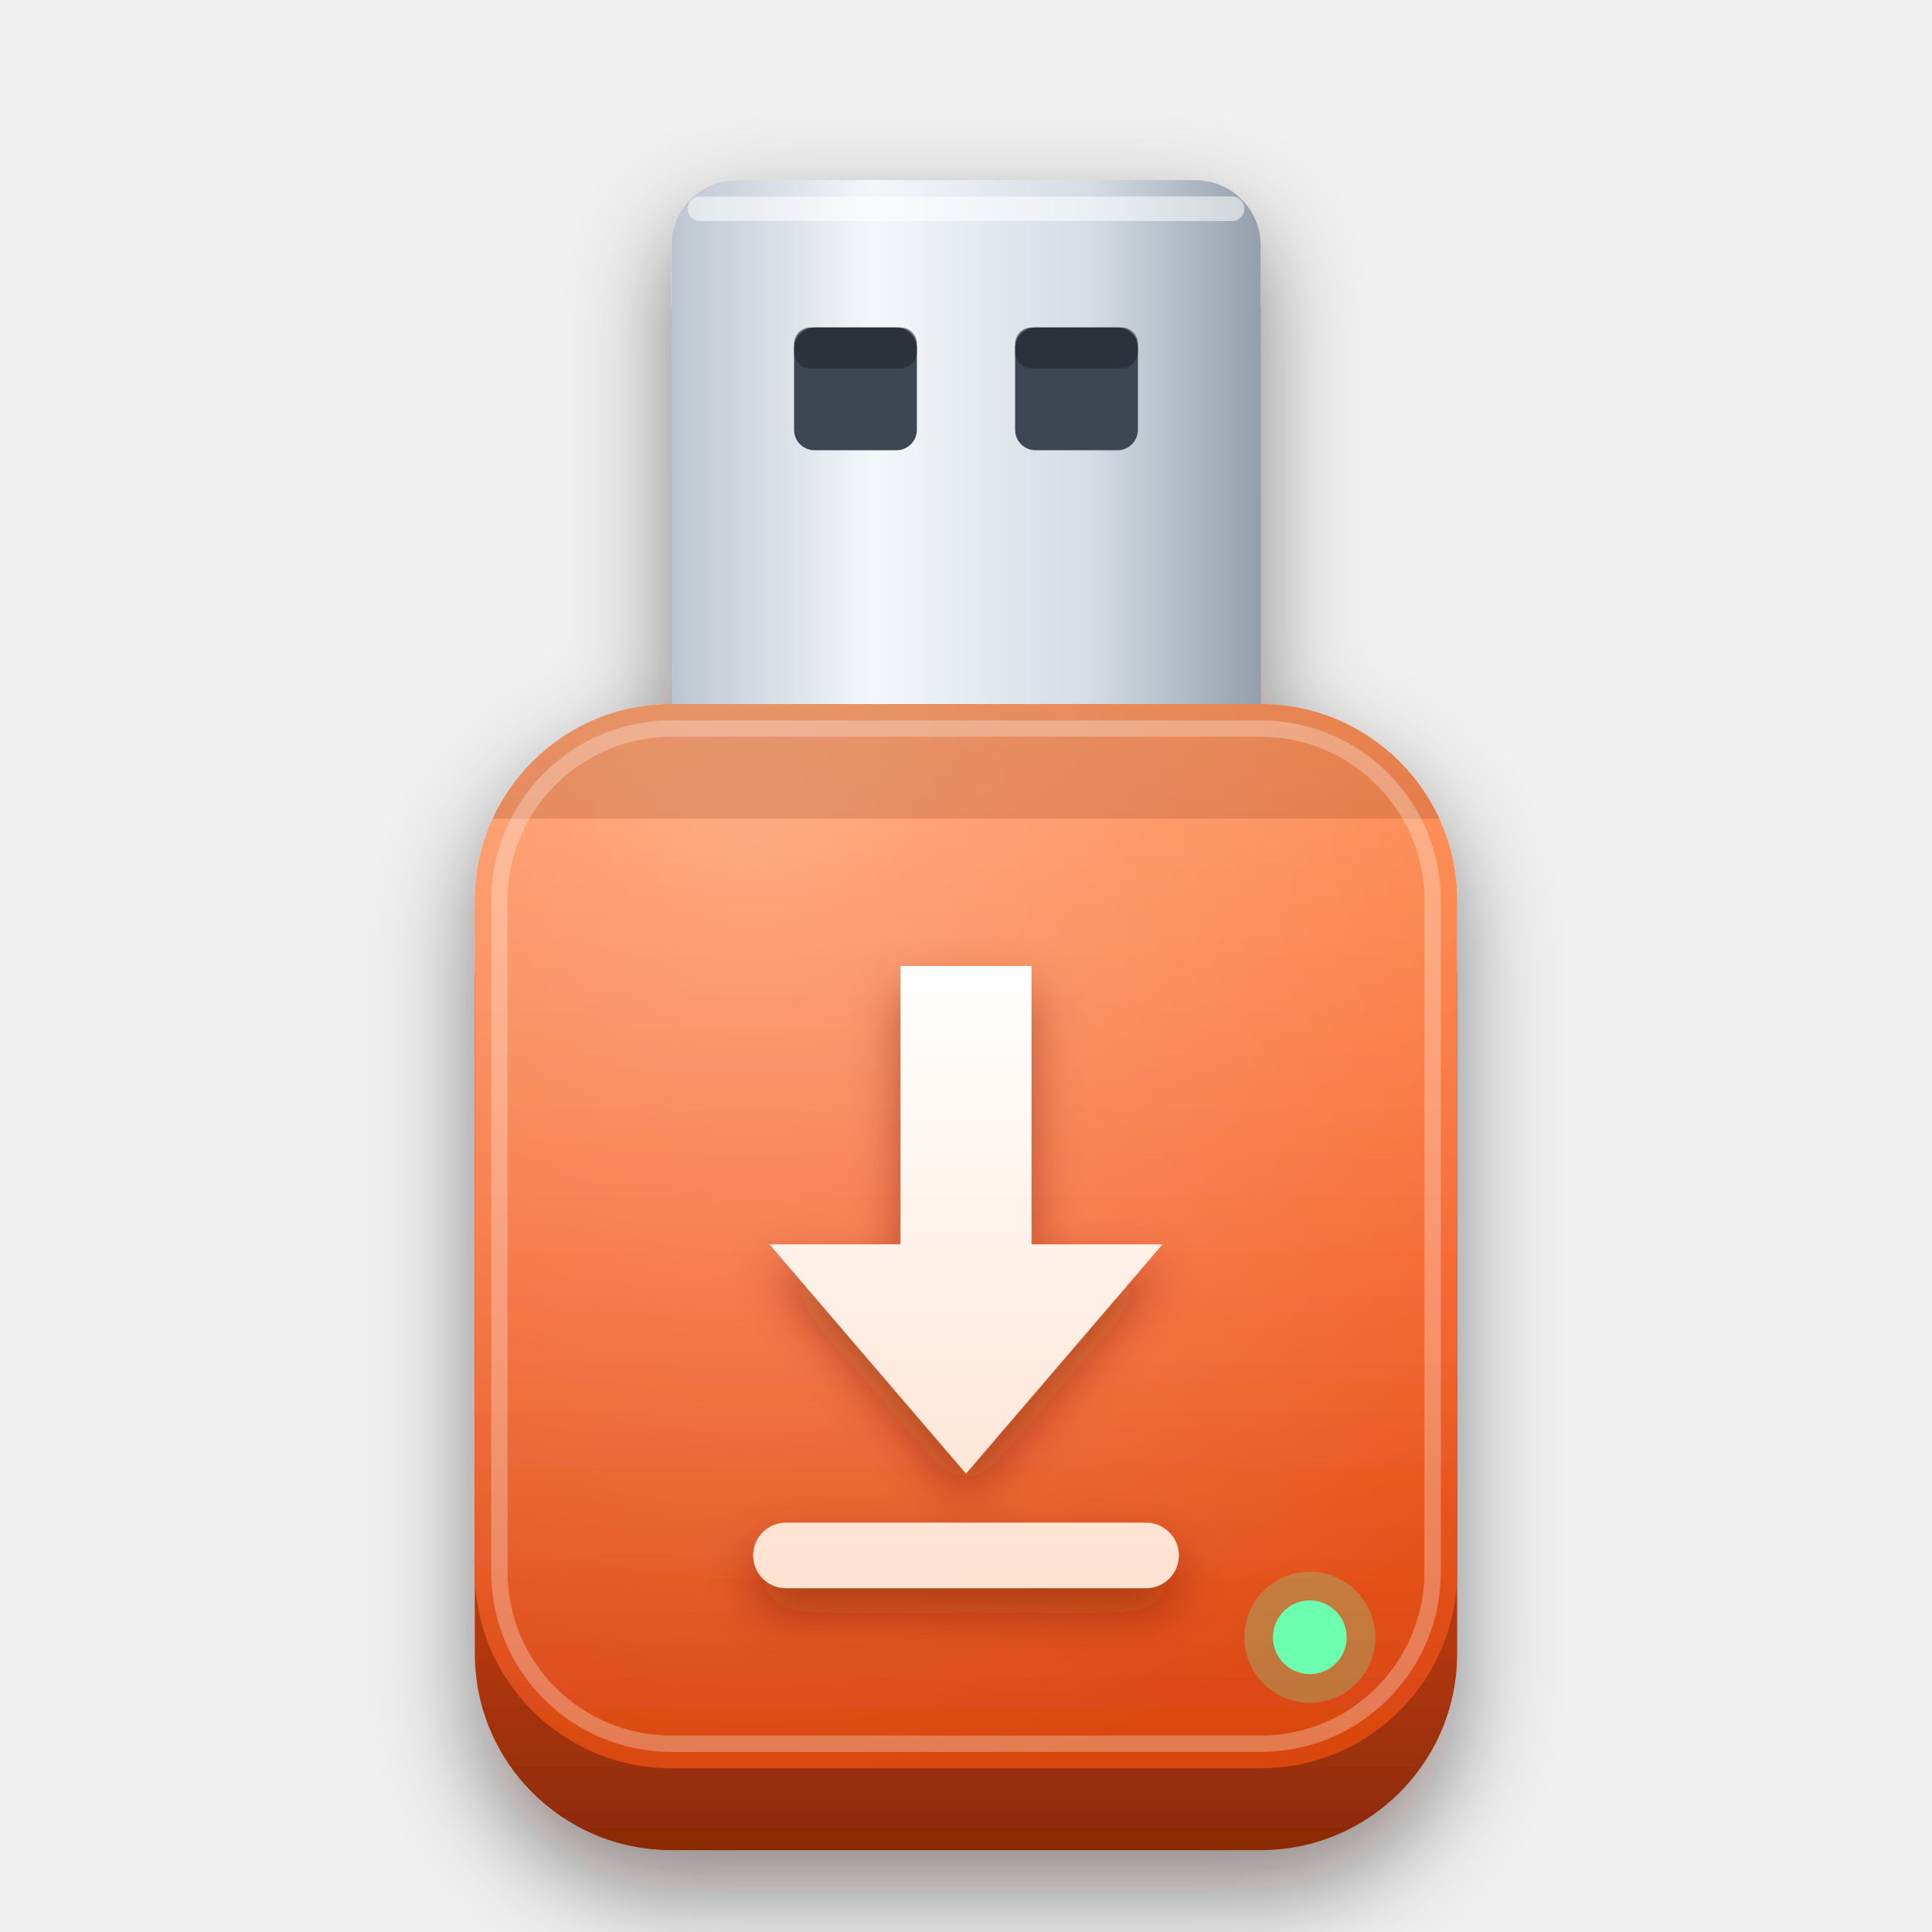
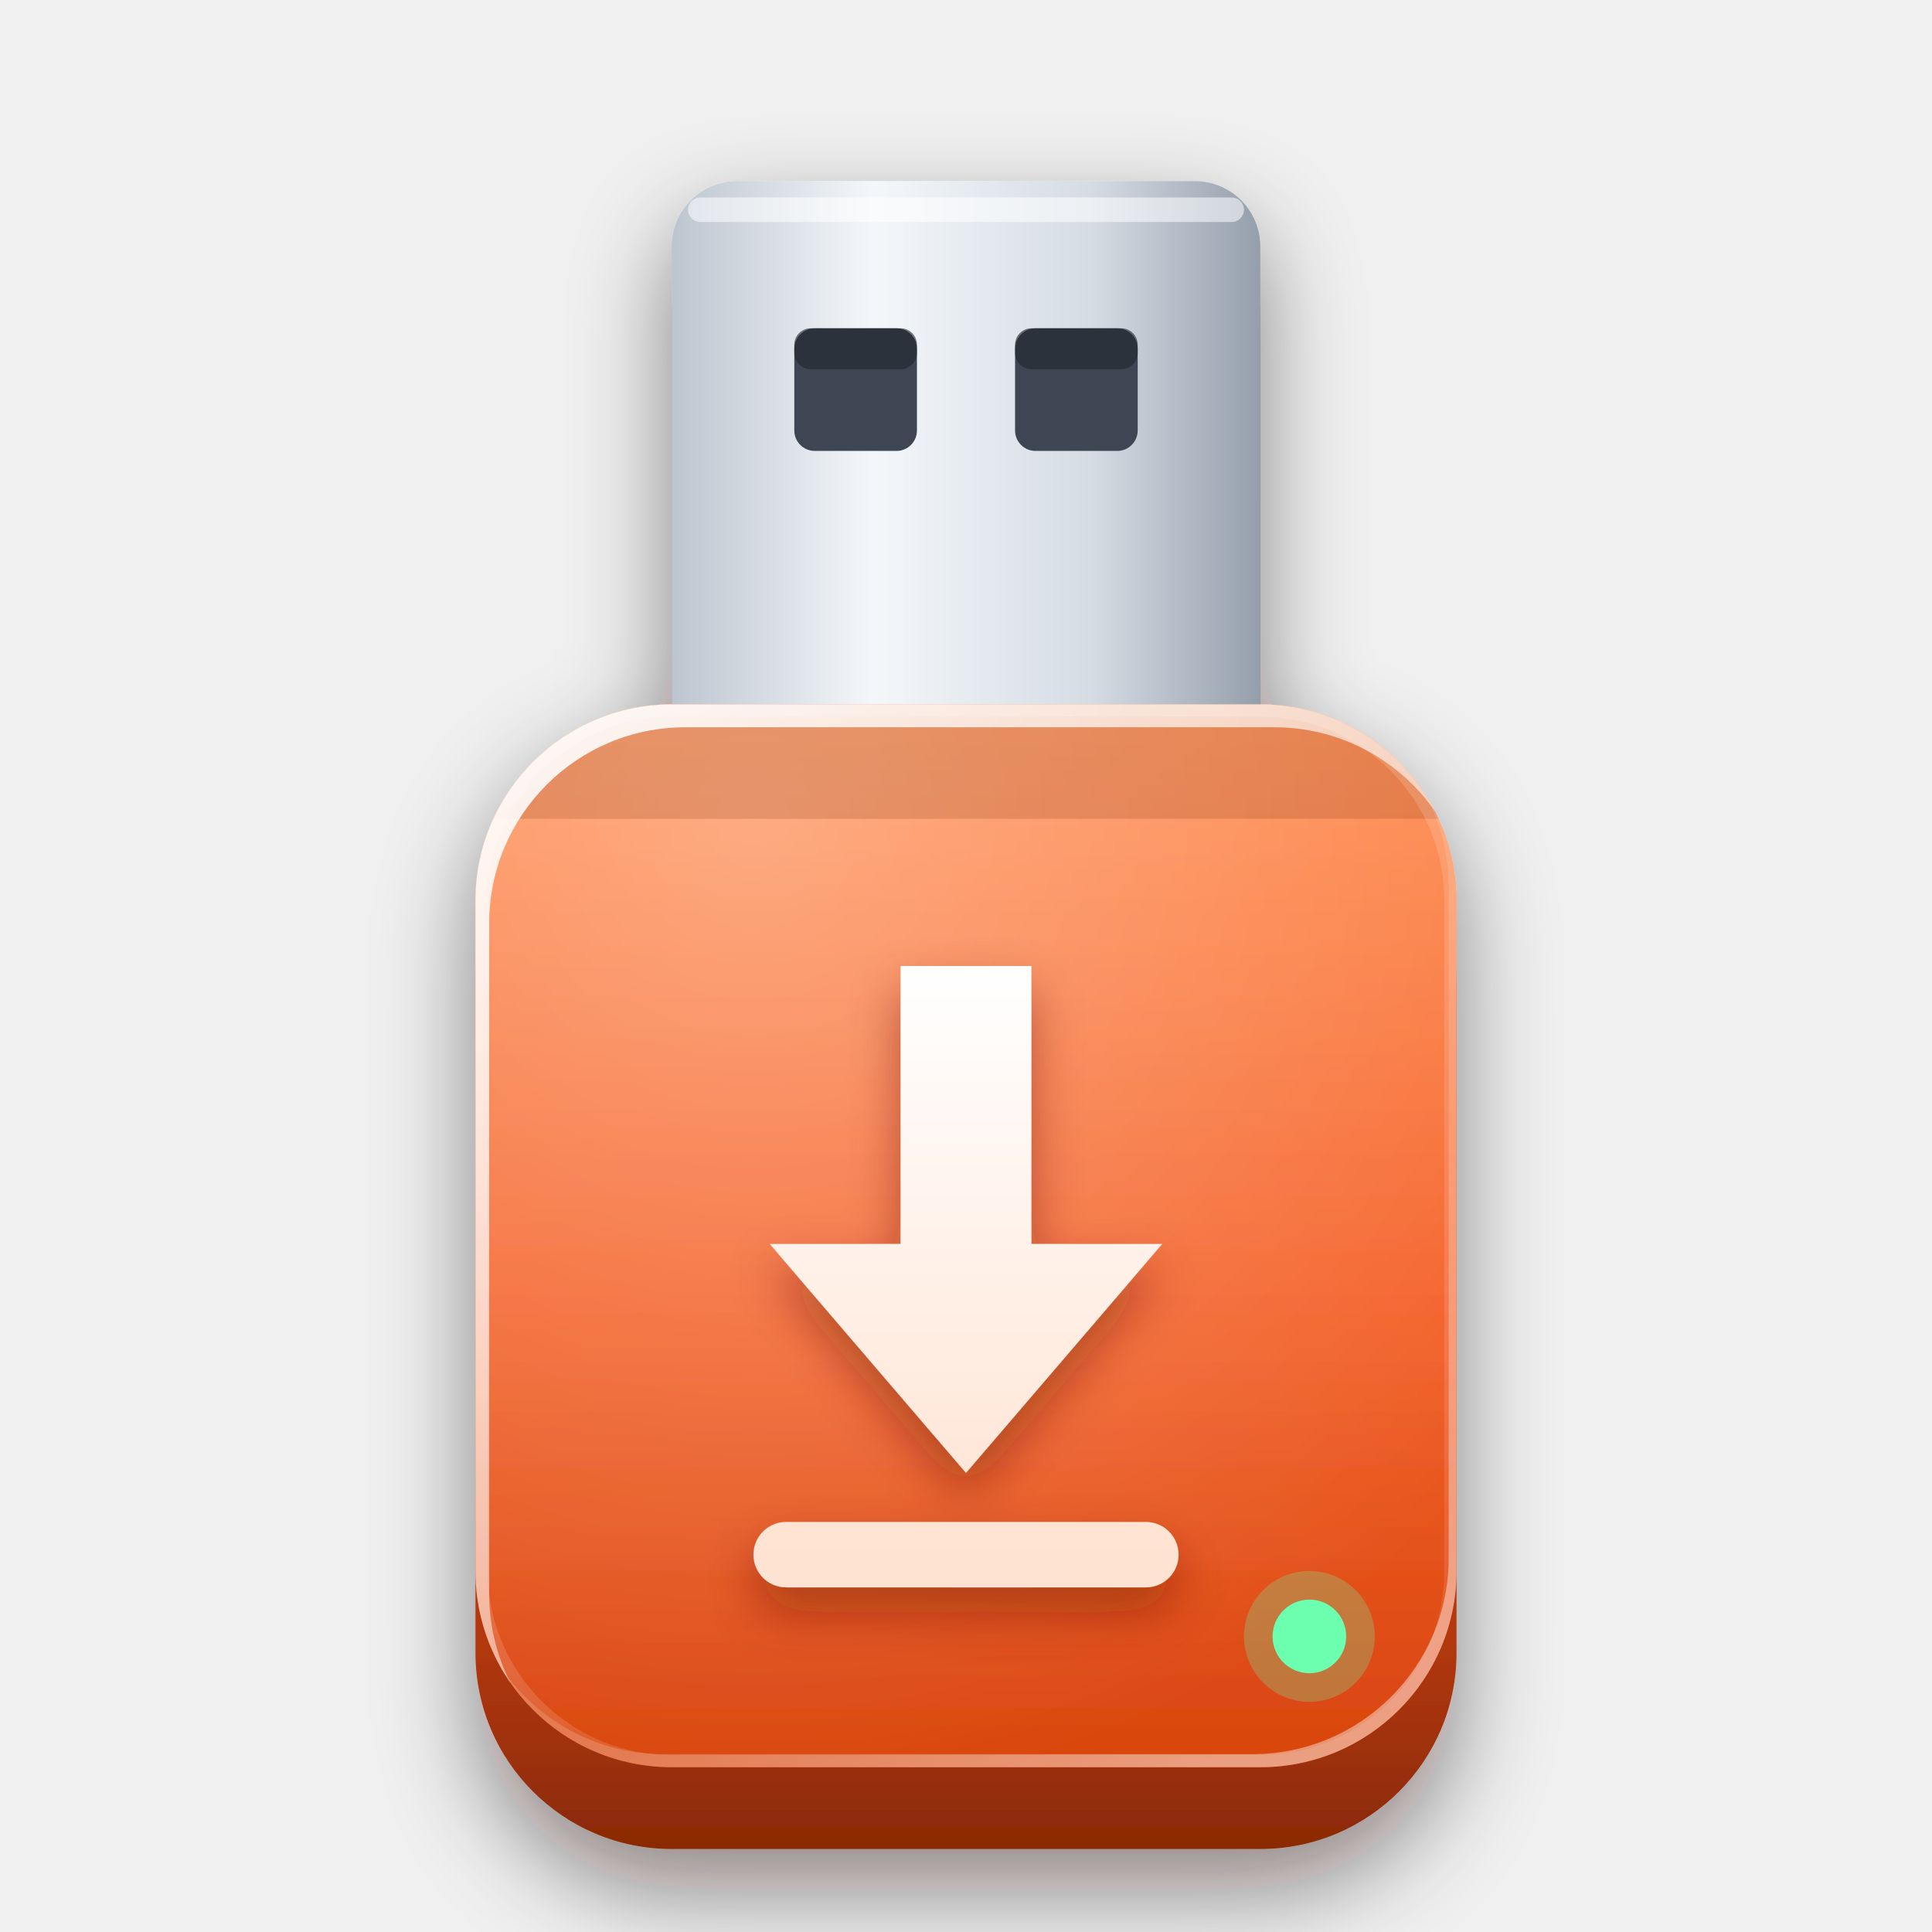
- <svg xmlns="http://www.w3.org/2000/svg" width="236" height="236" viewBox="0 0 236 236" fill="none">
+ <svg xmlns="http://www.w3.org/2000/svg" width="236" height="236" viewBox="-0.154 -0.154 236.308 236.308" preserveAspectRatio="none">
  <defs>
-     <linearGradient id="dw_plug" x1="80" y1="0" x2="156" y2="0" gradientUnits="userSpaceOnUse">
-       <stop offset="0" stop-color="#b8c1cc" />
-       <stop offset="0.35" stop-color="#f4f7fa" />
-       <stop offset="0.7" stop-color="#d5dce4" />
-       <stop offset="1" stop-color="#8e99a6" />
-     </linearGradient>
-     <linearGradient id="dw_plug_side" x1="0" y1="30" x2="0" y2="104" gradientUnits="userSpaceOnUse">
-       <stop offset="0" stop-color="#7c8795" />
-       <stop offset="1" stop-color="#58626f" />
-     </linearGradient>
-     <linearGradient id="dw_body" x1="118" y1="88" x2="118" y2="214" gradientUnits="userSpaceOnUse">
-       <stop offset="0" stop-color="#ff8a4c" />
-       <stop offset="0.55" stop-color="#f4622a" />
-       <stop offset="1" stop-color="#d9460f" />
-     </linearGradient>
-     <linearGradient id="dw_body_side" x1="0" y1="200" x2="0" y2="226" gradientUnits="userSpaceOnUse">
-       <stop offset="0" stop-color="#b3380b" />
-       <stop offset="1" stop-color="#8a2a06" />
-     </linearGradient>
-     <radialGradient id="dw_bloom" cx="92" cy="100" r="120" gradientUnits="userSpaceOnUse">
-       <stop offset="0" stop-color="white" stop-opacity="0.32" />
-       <stop offset="1" stop-color="white" stop-opacity="0" />
-     </radialGradient>
-     <linearGradient id="dw_arrow" x1="118" y1="118" x2="118" y2="190" gradientUnits="userSpaceOnUse">
-       <stop offset="0" stop-color="#ffffff" />
-       <stop offset="1" stop-color="#ffe3d2" />
-     </linearGradient>
-     <clipPath id="dw_body_clip">
-       <rect x="58" y="86" width="120" height="130" rx="24" />
-     </clipPath>
-     <filter id="dw_shadow" x="-20" y="-20" width="276" height="276" filterUnits="userSpaceOnUse" color-interpolation-filters="sRGB">
+     <filter id="shadow1" x="-20" y="-20" width="276" height="276" filterUnits="userSpaceOnUse" color-interpolation-filters="sRGB">
      <feDropShadow dx="0" dy="5" stdDeviation="6" flood-color="#1f0d05" flood-opacity="0.45" />
    </filter>
-     <filter id="dw_arrow_shadow" x="80" y="110" width="76" height="96" filterUnits="userSpaceOnUse">
+   </defs>
+   <g filter="url(#shadow1)">
+     <g fill="none">
+       <defs>
+         <linearGradient id="l2-dw_plug_side" x1="0" y1="30" x2="0" y2="104" gradientUnits="userSpaceOnUse">
+           <stop offset="0" stop-color="#7c8795" />
+           <stop offset="1" stop-color="#58626f" />
+         </linearGradient>
+       </defs>
+       <rect x="82" y="30" width="72" height="74" rx="8" fill="url(#l2-dw_plug_side)" />
+     </g>
+     <g fill="none">
+       <defs>
+         <linearGradient id="l3-dw_plug" x1="80" y1="0" x2="156" y2="0" gradientUnits="userSpaceOnUse">
+           <stop offset="0" stop-color="#b8c1cc" />
+           <stop offset="0.35" stop-color="#f4f7fa" />
+           <stop offset="0.7" stop-color="#d5dce4" />
+           <stop offset="1" stop-color="#8e99a6" />
+         </linearGradient>
+       </defs>
+       <rect x="82" y="22" width="72" height="74" rx="8" fill="url(#l3-dw_plug)" />
+     </g>
+     <g fill="none">
+       <defs>
+         <linearGradient id="l4-dw_body_side" x1="0" y1="200" x2="0" y2="226" gradientUnits="userSpaceOnUse">
+           <stop offset="0" stop-color="#b3380b" />
+           <stop offset="1" stop-color="#8a2a06" />
+         </linearGradient>
+       </defs>
+       <rect x="58" y="96" width="120" height="130" rx="24" fill="url(#l4-dw_body_side)" />
+     </g>
+     <g fill="none">
+       <defs>
+         <linearGradient id="l5-dw_body" x1="118" y1="88" x2="118" y2="214" gradientUnits="userSpaceOnUse">
+           <stop offset="0" stop-color="#ff8a4c" />
+           <stop offset="0.55" stop-color="#f4622a" />
+           <stop offset="1" stop-color="#d9460f" />
+         </linearGradient>
+       </defs>
+       <rect x="58" y="86" width="120" height="130" rx="24" fill="url(#l5-dw_body)" />
+     </g>
+   </g>
+   <g fill="none">
+     <rect x="97" y="40" width="15" height="15" rx="2.5" fill="#3d4652" />
+   </g>
+   <g fill="none">
+     <rect x="124" y="40" width="15" height="15" rx="2.5" fill="#3d4652" />
+   </g>
+   <g fill="none">
+     <rect x="97" y="40" width="15" height="5" rx="2" fill="#1f252c" opacity="0.6" />
+   </g>
+   <g fill="none">
+     <rect x="124" y="40" width="15" height="5" rx="2" fill="#1f252c" opacity="0.6" />
+   </g>
+   <g fill="none">
+     <rect x="84" y="24" width="68" height="3" rx="1.5" fill="white" opacity="0.55" />
+   </g>
+   <defs>
+     <clipPath id="clip11">
+       <path d="M82 86 H154 A24 24 0 0 1 178 110 V192 A24 24 0 0 1 154 216 H82 A24 24 0 0 1 58 192 V110 A24 24 0 0 1 82 86 Z" clip-rule="nonzero" />
+     </clipPath>
+   </defs>
+   <g clip-path="url(#clip11)">
+     <g fill="none">
+       <defs>
+         <radialGradient id="l12-dw_bloom" cx="92" cy="100" r="120" gradientUnits="userSpaceOnUse">
+           <stop offset="0" stop-color="white" stop-opacity="0.32" />
+           <stop offset="1" stop-color="white" stop-opacity="0" />
+         </radialGradient>
+       </defs>
+       <rect x="58" y="86" width="120" height="130" fill="url(#l12-dw_bloom)" />
+     </g>
+     <g fill="none">
+       <rect x="58" y="86" width="120" height="14" fill="#7a2604" opacity="0.18" />
+     </g>
+   </g>
+   <defs>
+     <clipPath id="rim14">
+       <path d="M82 86H154A24 24 0 0 1 178 110V192A24 24 0 0 1 154 216H82A24 24 0 0 1 58 192V110A24 24 0 0 1 82 86Z" clip-rule="nonzero" />
+     </clipPath>
+     <linearGradient id="rim14g0" x1="58" y1="86" x2="148" y2="216" gradientUnits="userSpaceOnUse">
+       <stop offset="0" stop-color="#ffffff" stop-opacity="0.200" />
+       <stop offset="1" stop-color="#ffffff" stop-opacity="0.100" />
+     </linearGradient>
+     <linearGradient id="rim14g1" x1="58" y1="86" x2="148" y2="216" gradientUnits="userSpaceOnUse">
+       <stop offset="0" stop-color="#ffffff" stop-opacity="0.950" />
+       <stop offset="0.45" stop-color="#ffffff" stop-opacity="0.600" />
+       <stop offset="1" stop-color="#ffffff" stop-opacity="0.250" />
+     </linearGradient>
+     <linearGradient id="rim14g2" x1="58" y1="86" x2="148" y2="216" gradientUnits="userSpaceOnUse">
+       <stop offset="0" stop-color="#ffffff" stop-opacity="0.050" />
+       <stop offset="0.7" stop-color="#ffffff" stop-opacity="0.150" />
+       <stop offset="1" stop-color="#ffffff" stop-opacity="0.420" />
+     </linearGradient>
+   </defs>
+   <g clip-path="url(#rim14)">
+     <path d="M82 86H154A24 24 0 0 1 178 110V192A24 24 0 0 1 154 216H82A24 24 0 0 1 58 192V110A24 24 0 0 1 82 86Z" fill="none" stroke="url(#rim14g0)" stroke-width="3" />
+     <path d="M82 86H154A24 24 0 0 1 178 110V192A24 24 0 0 1 154 216H82A24 24 0 0 1 58 192V110A24 24 0 0 1 82 86ZM83.68 88.8 H155.68 A24 24 0 0 1 179.68 112.8 V194.8 A24 24 0 0 1 155.68 218.8 H83.68 A24 24 0 0 1 59.68 194.8 V112.8 A24 24 0 0 1 83.68 88.8 Z" fill="url(#rim14g1)" fill-rule="evenodd" />
+     <path d="M82 86H154A24 24 0 0 1 178 110V192A24 24 0 0 1 154 216H82A24 24 0 0 1 58 192V110A24 24 0 0 1 82 86ZM81.04 84.4 H153.04 A24 24 0 0 1 177.04 108.4 V190.4 A24 24 0 0 1 153.04 214.4 H81.04 A24 24 0 0 1 57.04 190.4 V108.4 A24 24 0 0 1 81.04 84.4 Z" fill="url(#rim14g2)" fill-rule="evenodd" />
+   </g>
+   <defs>
+     <filter id="shadow15" x="80" y="110" width="76" height="96" filterUnits="userSpaceOnUse" color-interpolation-filters="sRGB">
      <feDropShadow dx="0" dy="3" stdDeviation="3" flood-color="#6b1f02" flood-opacity="0.45" />
    </filter>
  </defs>
-   <g filter="url(#dw_shadow)">
-     <rect x="82" y="30" width="72" height="74" rx="8" fill="url(#dw_plug_side)" />
-     <rect x="82" y="22" width="72" height="74" rx="8" fill="url(#dw_plug)" />
-     <rect x="58" y="96" width="120" height="130" rx="24" fill="url(#dw_body_side)" />
-     <rect x="58" y="86" width="120" height="130" rx="24" fill="url(#dw_body)" />
+   <g filter="url(#shadow15)">
+     <g fill="none">
+       <defs>
+         <linearGradient id="l16-dw_arrow" x1="118" y1="118" x2="118" y2="190" gradientUnits="userSpaceOnUse">
+           <stop offset="0" stop-color="#ffffff" />
+           <stop offset="1" stop-color="#ffe3d2" />
+         </linearGradient>
+       </defs>
+       <path d="M110 118 H126 V152 H142 L118 180 L94 152 H110 Z" fill="url(#l16-dw_arrow)" />
+     </g>
+     <g fill="none">
+       <defs>
+         <linearGradient id="l17-dw_arrow" x1="118" y1="118" x2="118" y2="190" gradientUnits="userSpaceOnUse">
+           <stop offset="0" stop-color="#ffffff" />
+           <stop offset="1" stop-color="#ffe3d2" />
+         </linearGradient>
+       </defs>
+       <rect x="92" y="186" width="52" height="8" rx="4" fill="url(#l17-dw_arrow)" />
+     </g>
  </g>
-   <rect x="97" y="40" width="15" height="15" rx="2.5" fill="#3d4652" />
-   <rect x="124" y="40" width="15" height="15" rx="2.5" fill="#3d4652" />
-   <rect x="97" y="40" width="15" height="5" rx="2" fill="#1f252c" opacity="0.6" />
-   <rect x="124" y="40" width="15" height="5" rx="2" fill="#1f252c" opacity="0.6" />
-   <rect x="84" y="24" width="68" height="3" rx="1.5" fill="white" opacity="0.55" />
-   <g clip-path="url(#dw_body_clip)">
-     <rect x="58" y="86" width="120" height="130" fill="url(#dw_bloom)" />
-     <rect x="58" y="86" width="120" height="14" fill="#7a2604" opacity="0.18" />
+   <g fill="none">
+     <circle cx="160" cy="200" r="4.5" fill="#6dffb0" />
  </g>
-   <rect x="61" y="89" width="114" height="124" rx="21" stroke="white" stroke-opacity="0.28" stroke-width="2" />
-   <g filter="url(#dw_arrow_shadow)">
-     <path d="M110 118 H126 V152 H142 L118 180 L94 152 H110 Z" fill="url(#dw_arrow)" />
-     <rect x="92" y="186" width="52" height="8" rx="4" fill="url(#dw_arrow)" />
+   <g fill="none">
+     <circle cx="160" cy="200" r="8" fill="#6dffb0" opacity="0.25" />
  </g>
-   <circle cx="160" cy="200" r="4.5" fill="#6dffb0" />
-   <circle cx="160" cy="200" r="8" fill="#6dffb0" opacity="0.25" />
</svg>
